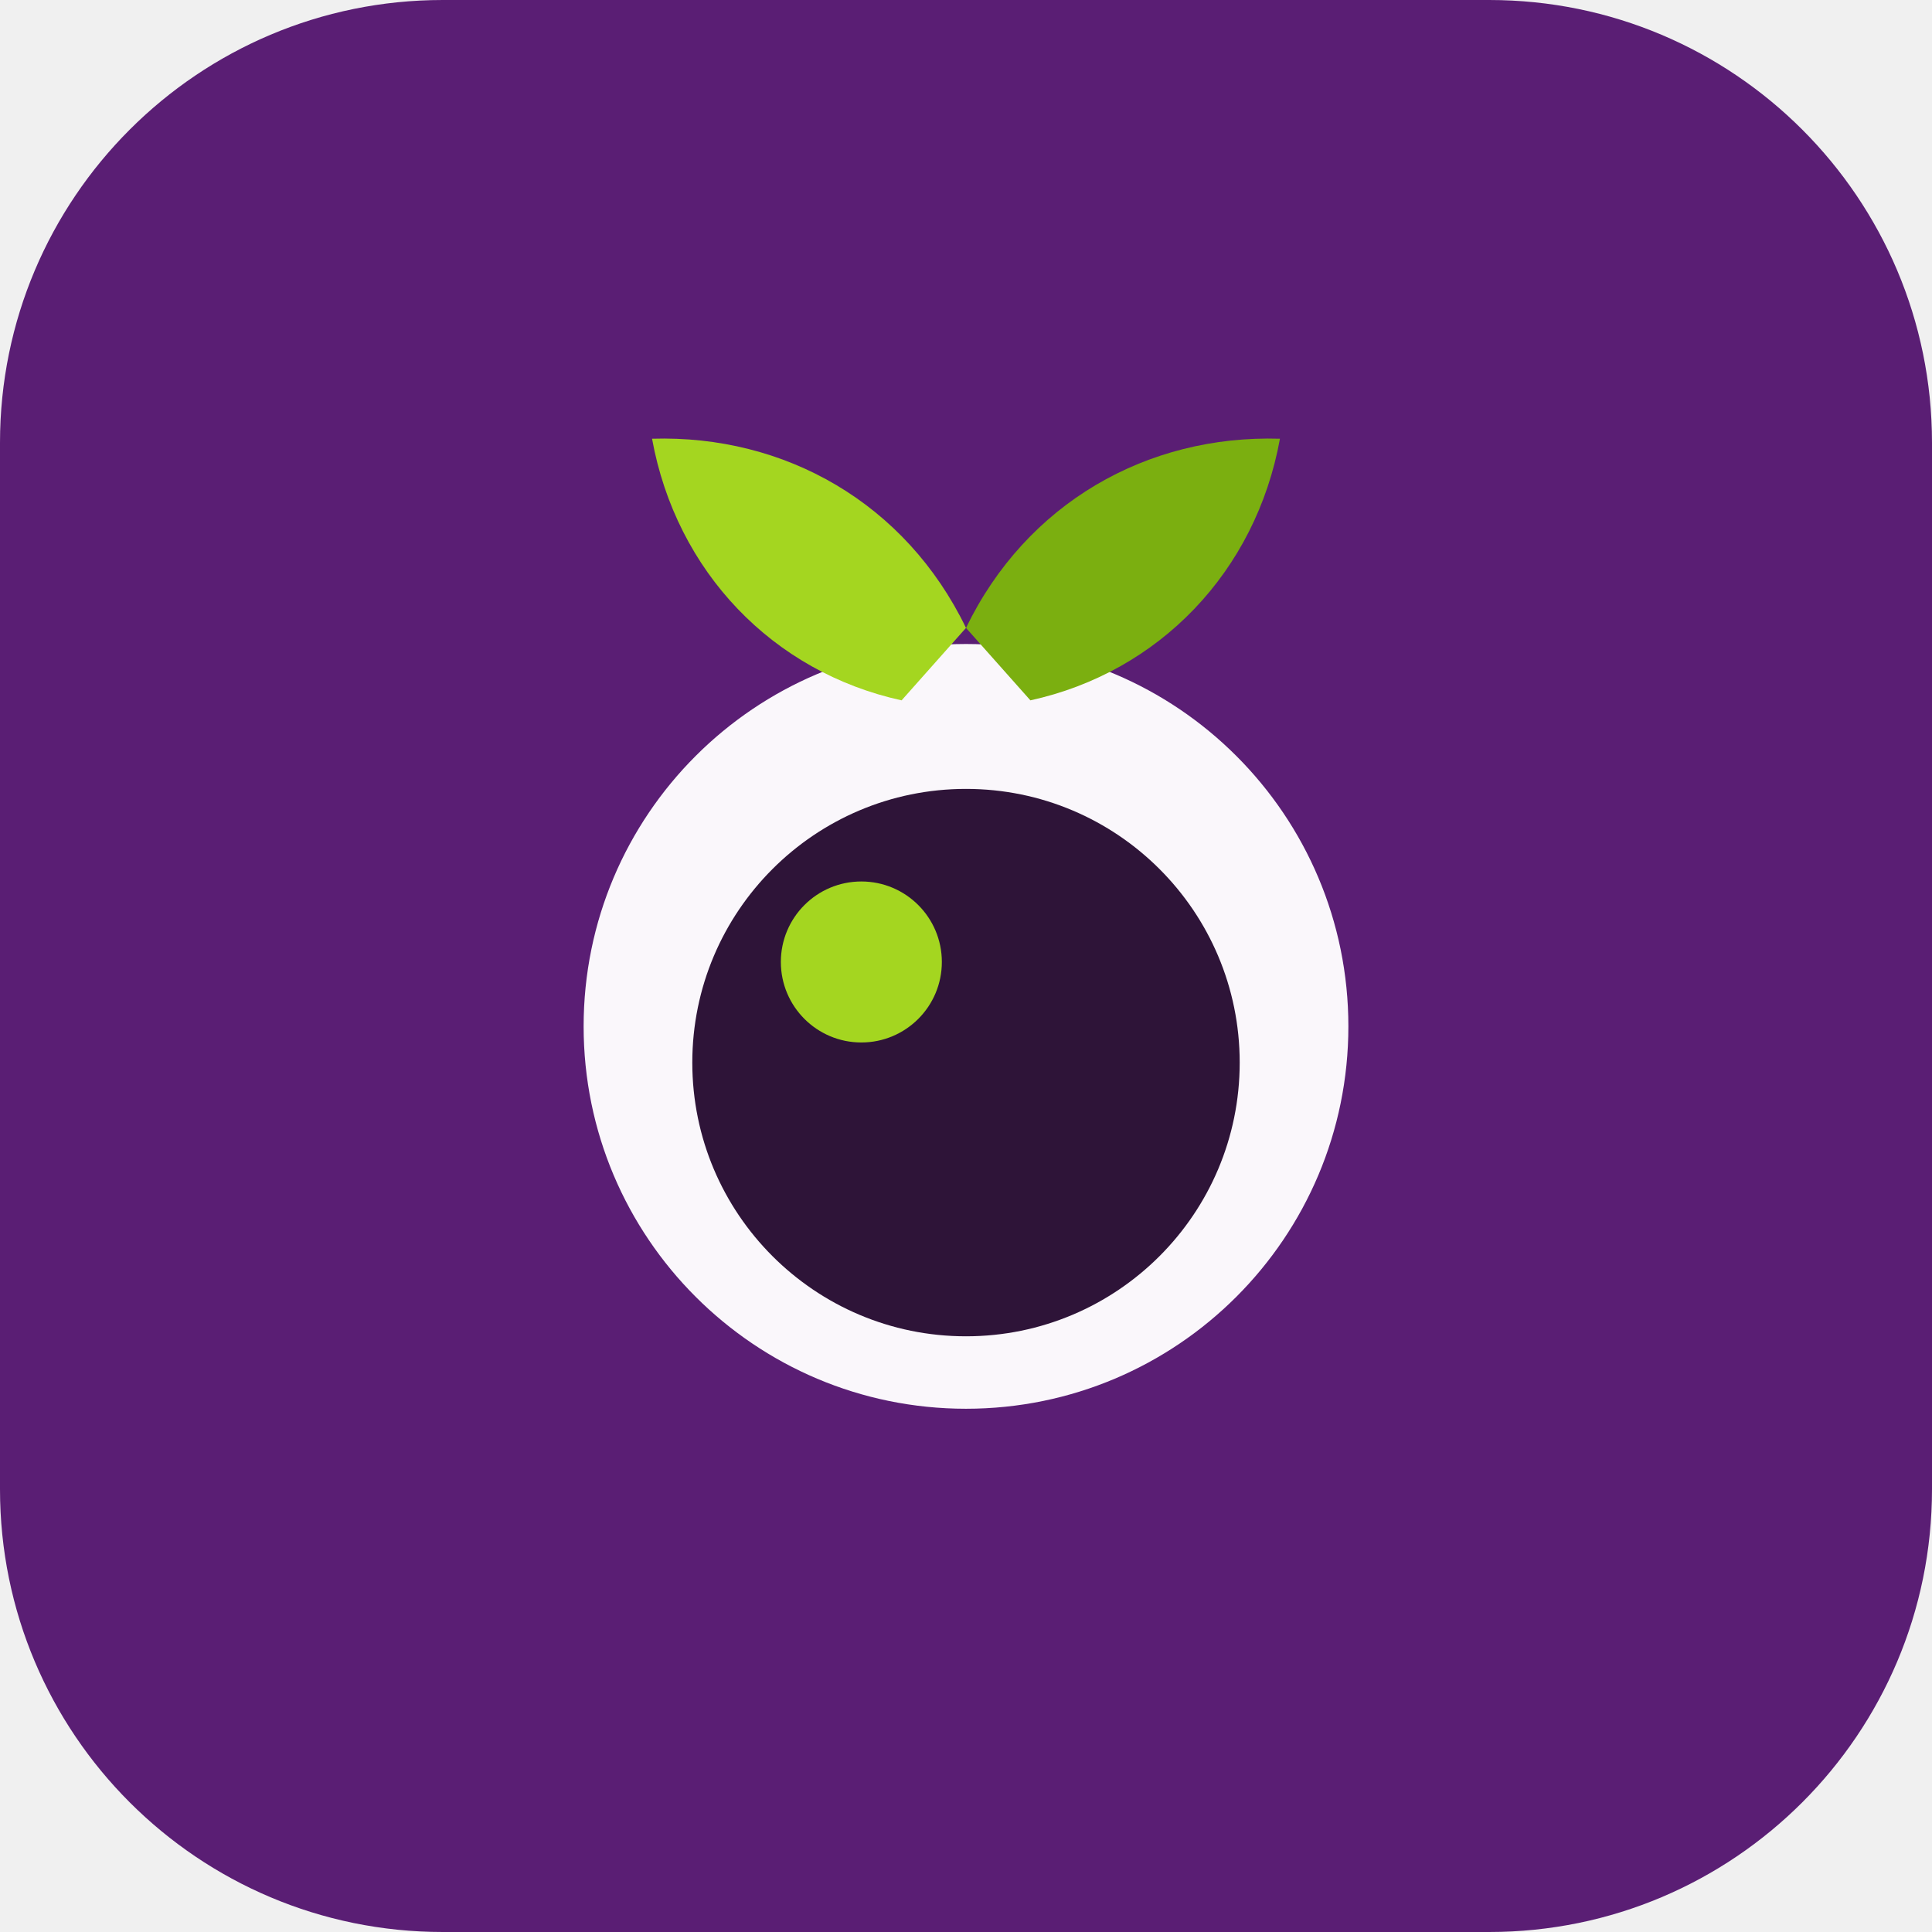
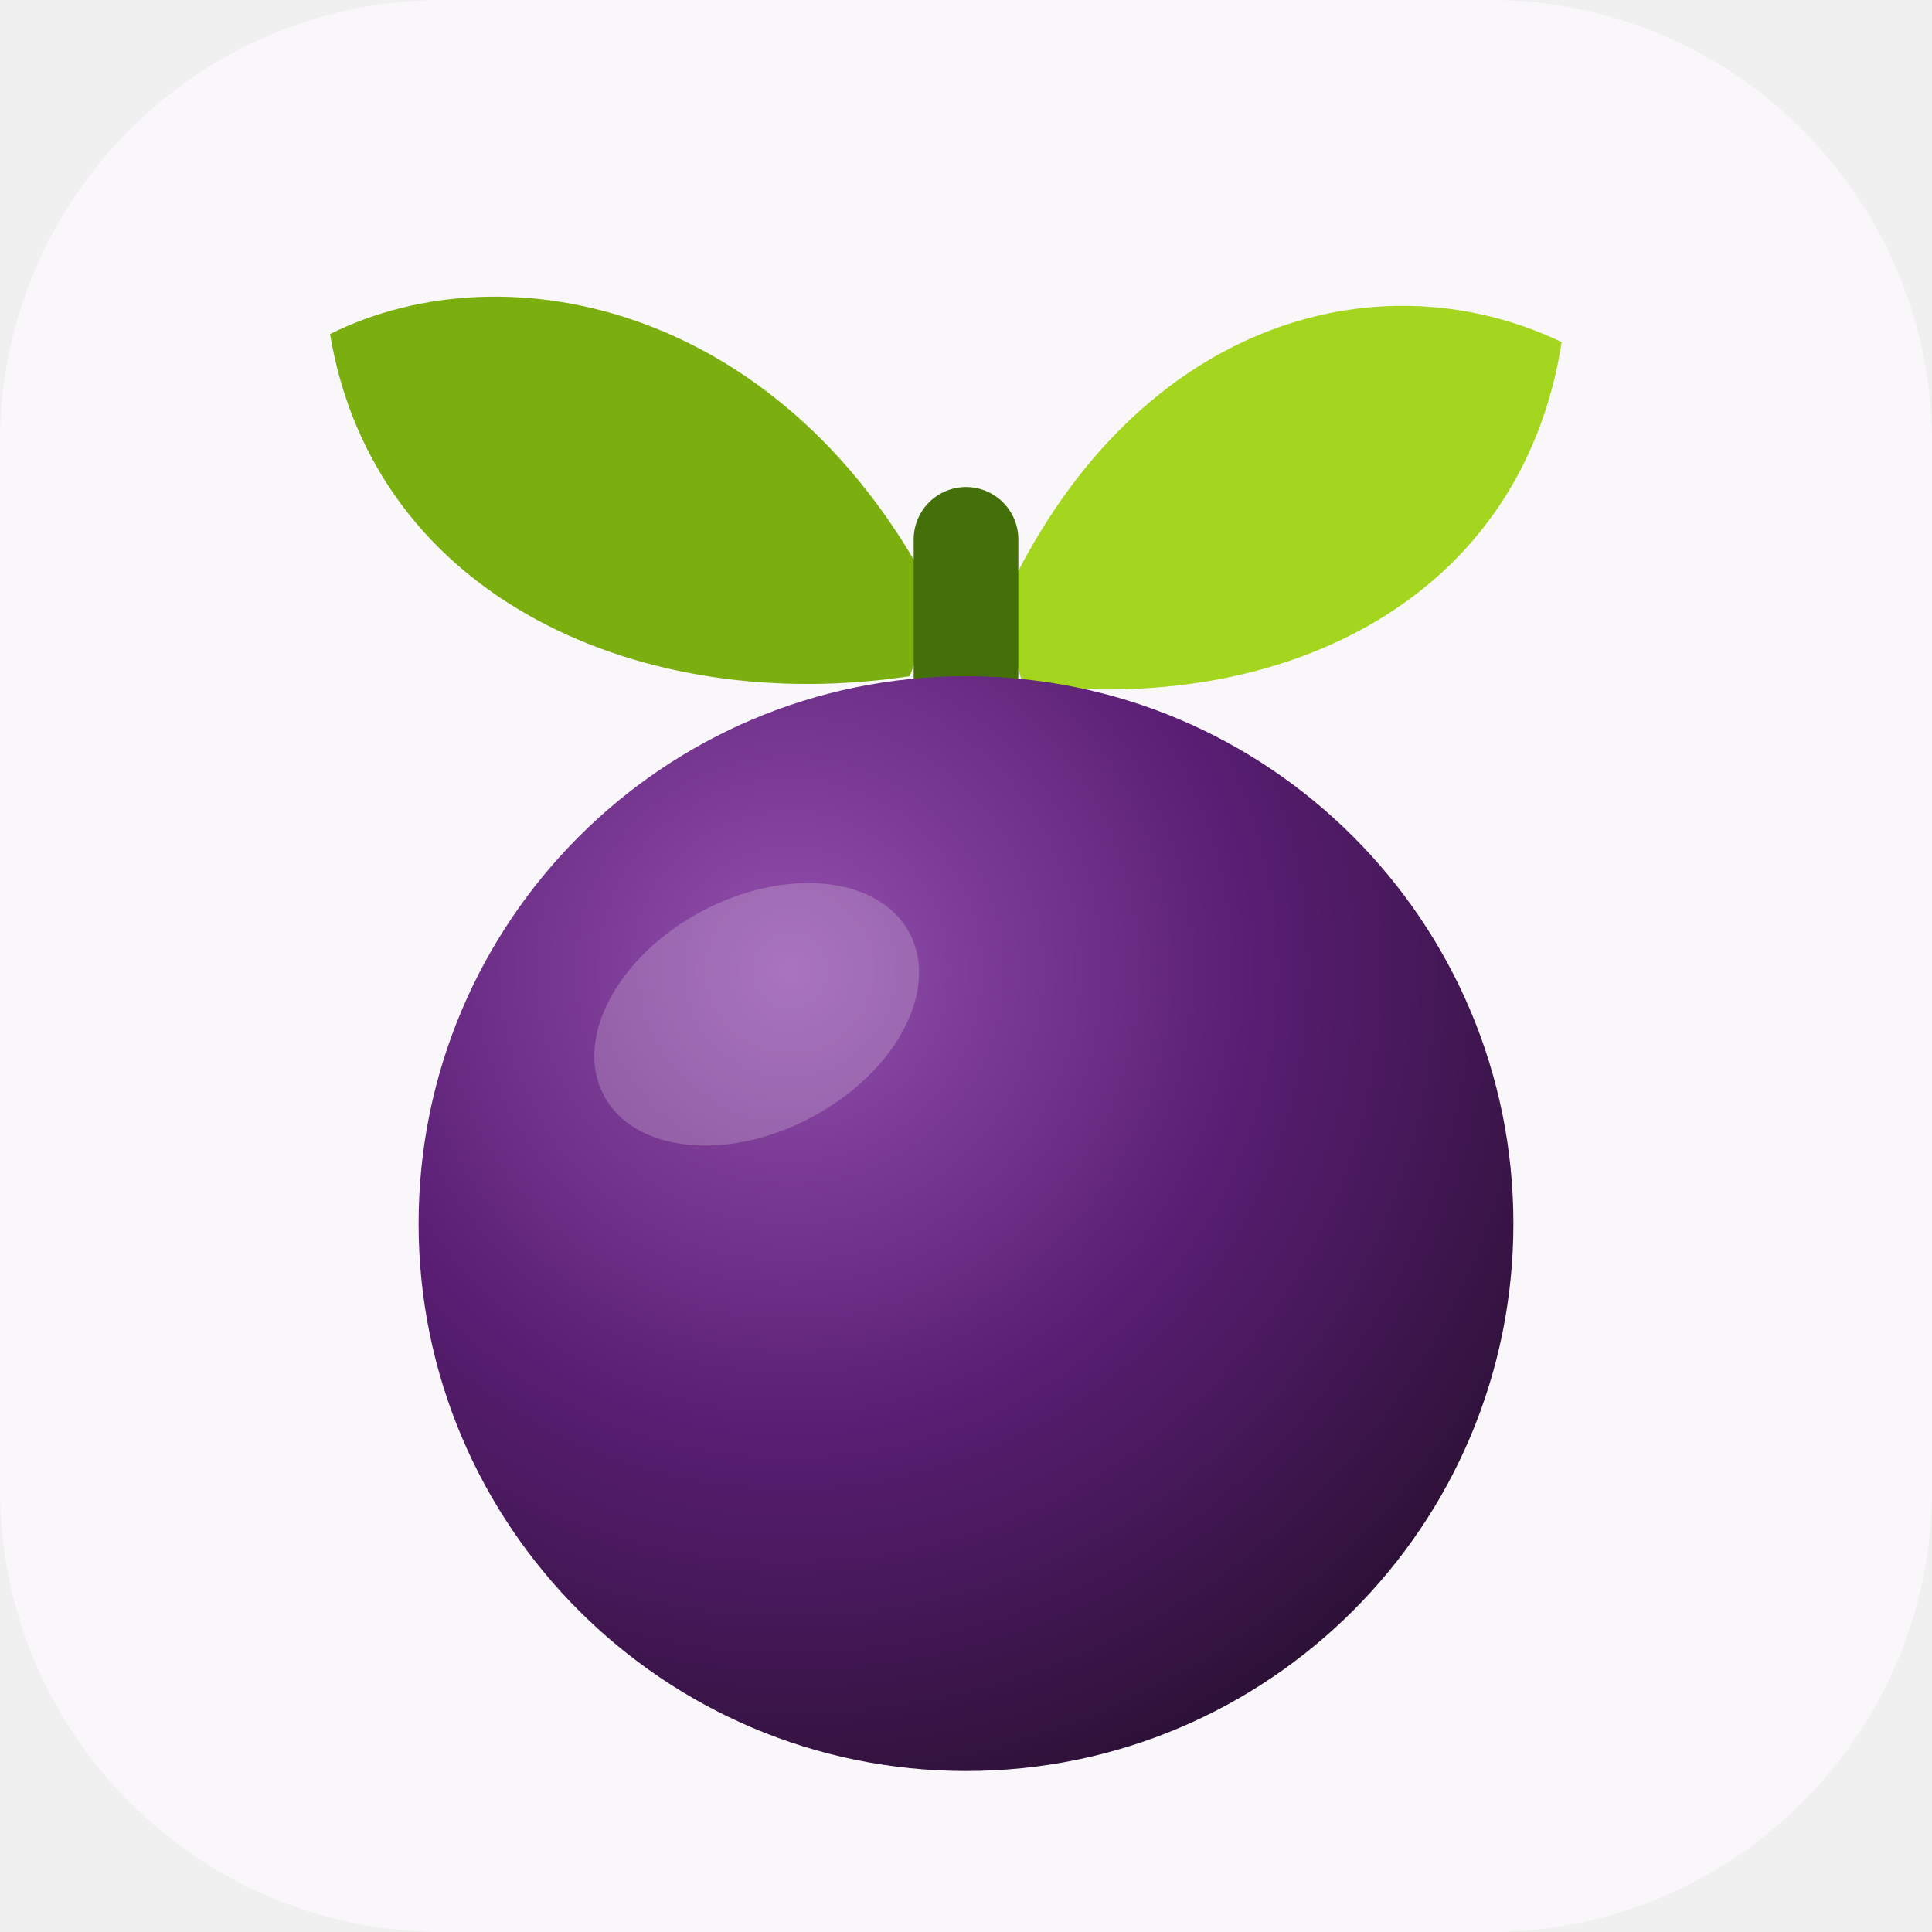
<svg xmlns="http://www.w3.org/2000/svg" viewBox="0 0 48 48" width="48" height="48">
-   <rect width="48" height="48" rx="11" fill="#5A1E74" />
-   <circle cx="24" cy="25.5" r="9.5" fill="#FAF7FB" />
-   <circle cx="24" cy="26.4" r="6.8" fill="#2E1438" />
-   <circle cx="21.4" cy="23.9" r="2" fill="#A4D620" />
-   <path d="M24 15.6c-1.5-3.1-4.5-4.8-7.8-4.7.6 3.3 3 5.8 6.2 6.5Z" fill="#A4D620" />
-   <path d="M24 15.6c1.5-3.1 4.5-4.8 7.8-4.7-.6 3.3-3 5.8-6.2 6.5Z" fill="#7BAF10" />
+   <defs>
+     <radialGradient id="fvFruto" cx="34%" cy="27%" r="80%">
+       <stop offset="0" stop-color="#9451AE" />
+       <stop offset="52%" stop-color="#5A1E74" />
+       <stop offset="1" stop-color="#2A1033" />
+     </radialGradient>
+   </defs>
+   <rect width="48" height="48" rx="11" fill="#FAF7FB" />
+   <path d="M23.3 15C19.6 7.6 12.6 6.1 8.2 8.3c1.1 6.6 7.8 9.5 14.4 8.5Z" fill="#7BAF10" />
+   <path d="M24.9 15C28.1 8 34.2 6.3 38.8 8.5c-1 6.4-6.9 9.3-13.4 8.5Z" fill="#A4D620" />
+   <path d="M24 16.8v-3.4" stroke="#44700A" stroke-width="2.6" stroke-linecap="round" />
+   <circle cx="24" cy="30.4" r="13.6" fill="url(#fvFruto)" />
+   <ellipse cx="18.8" cy="25.2" rx="4.3" ry="2.9" fill="#FFFFFF" opacity=".2" transform="rotate(-28 18.8 25.2)" />
</svg>
